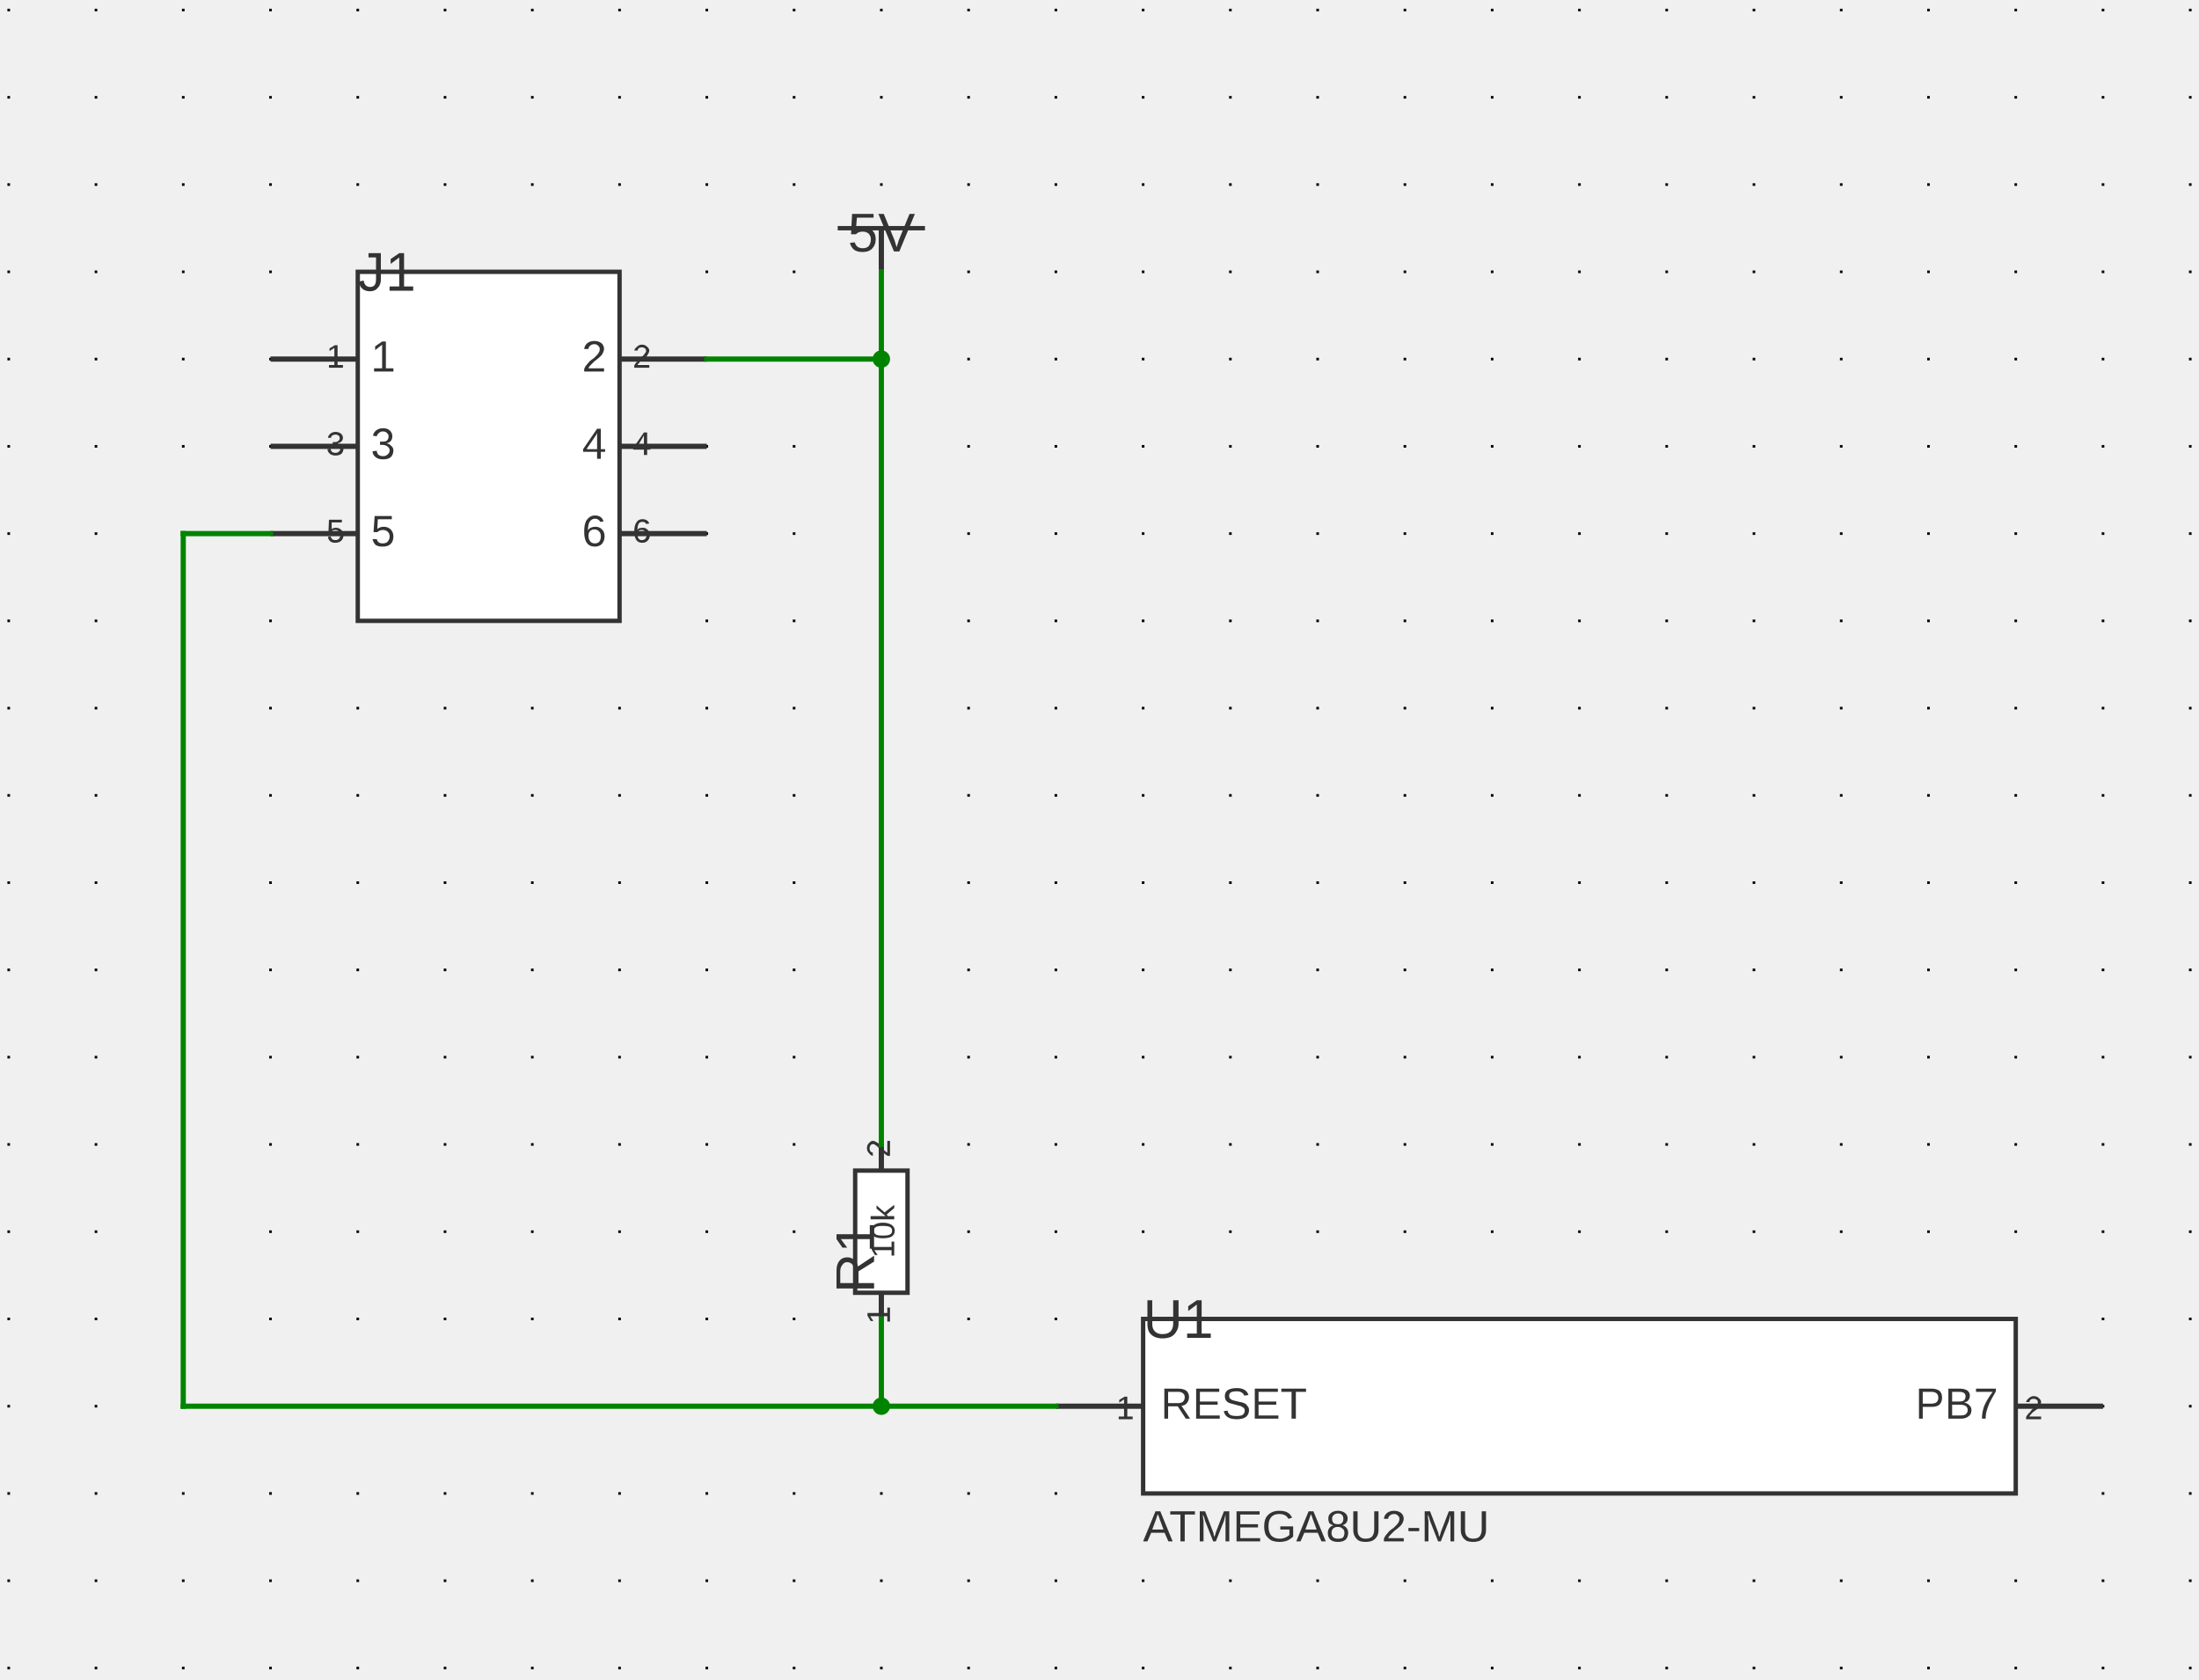
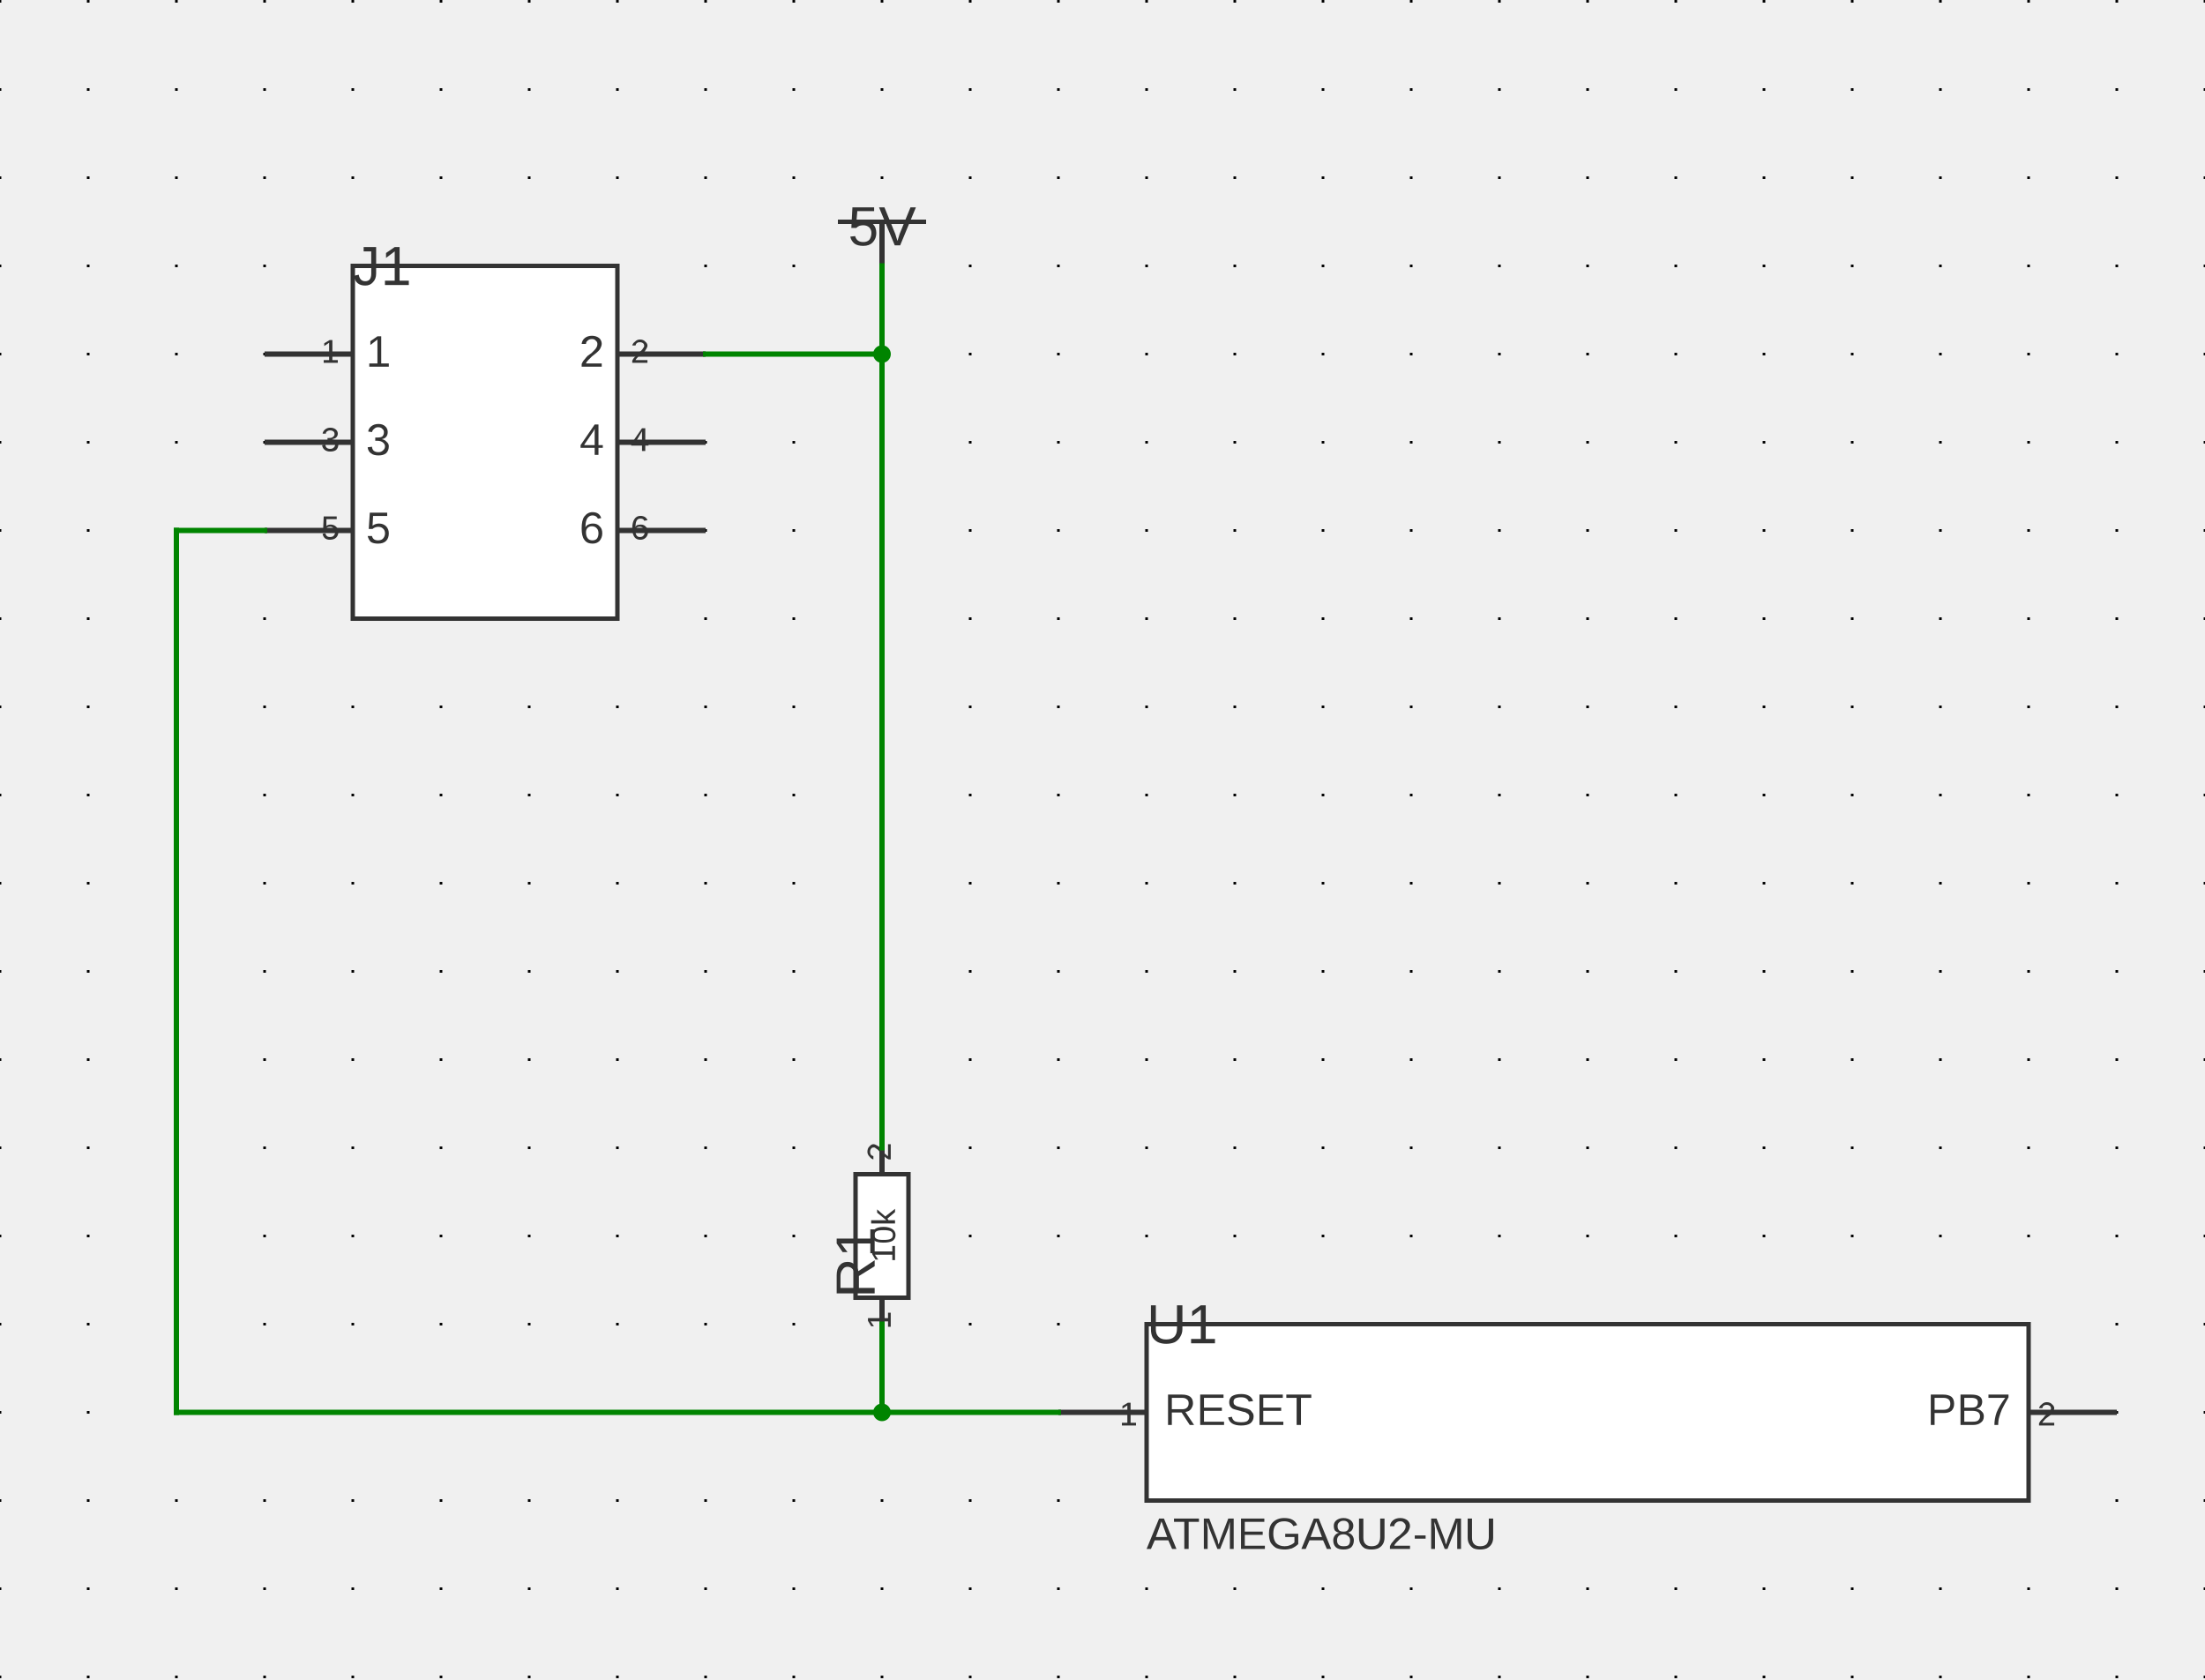
- <svg xmlns="http://www.w3.org/2000/svg" xmlns:ns1="http://svgjs.dev/svgjs" version="1.1" width="604.76" height="461.849" viewBox="-2.794 -2.832 64.008 48.882">
+ <svg xmlns="http://www.w3.org/2000/svg" xmlns:ns1="http://svgjs.dev/svgjs" version="1.1" width="599.96" height="457.05" viewBox="-2.54 -2.578 63.5 48.374">
  <g transform="matrix(1,0,0,1,0,0)">
    <path d="M -2.54 -2.578 L -2.54 45.796 M 0 -2.578 L 0 45.796 M 2.54 -2.578 L 2.54 45.796 M 5.08 -2.578 L 5.08 45.796 M 7.62 -2.578 L 7.62 45.796 M 10.16 -2.578 L 10.16 45.796 M 12.7 -2.578 L 12.7 45.796 M 15.24 -2.578 L 15.24 45.796 M 17.78 -2.578 L 17.78 45.796 M 20.32 -2.578 L 20.32 45.796 M 22.86 -2.578 L 22.86 45.796 M 25.4 -2.578 L 25.4 45.796 M 27.94 -2.578 L 27.94 45.796 M 30.48 -2.578 L 30.48 45.796 M 33.02 -2.578 L 33.02 45.796 M 35.56 -2.578 L 35.56 45.796 M 38.1 -2.578 L 38.1 45.796 M 40.64 -2.578 L 40.64 45.796 M 43.18 -2.578 L 43.18 45.796 M 45.72 -2.578 L 45.72 45.796 M 48.26 -2.578 L 48.26 45.796 M 50.8 -2.578 L 50.8 45.796 M 53.34 -2.578 L 53.34 45.796 M 55.88 -2.578 L 55.88 45.796 M 58.42 -2.578 L 58.42 45.796 M 60.96 -2.578 L 60.96 45.796" stroke-dasharray="0.076,2.464" stroke-width="0.076" stroke="#000000" />
  </g>
  <g transform="matrix(1,0,0,1,43.18,38.1)">
    <g>
      <path d="M -12.7 -2.54 L 12.7 -2.54 L 12.7 2.54 L -12.7 2.54 Z" stroke-width="0.127" stroke="#333333" fill="#ffffff" />
      <path d="M -15.24 0 L -12.7 0" stroke-width="0.152" stroke="#333333" />
      <path d="M 15.24 0 L 12.7 0" stroke-width="0.152" stroke="#333333" />
      <g transform="matrix(1,0,0,1,-12.192,0)">
        <text fill="#333333" font-family="Arial" font-size="1.28" text-anchor="start" dominant-baseline="middle" font-weight="regular" transform="matrix(1,0,0,1,0,0)" ns1:data="{&quot;leading&quot;:&quot;1.3&quot;}">
          <tspan dy="0" x="0" ns1:data="{&quot;newLined&quot;:true}">RESET</tspan>
        </text>
      </g>
      <g transform="matrix(1,0,0,1,-12.954,-0.254)">
        <text fill="#333333" font-family="Arial" font-size="0.96" text-anchor="end" dominant-baseline="text-top" font-weight="regular" transform="matrix(1,0,0,1,0,0)" ns1:data="{&quot;leading&quot;:&quot;1.3&quot;}">
          <tspan dy="0" x="0" ns1:data="{&quot;newLined&quot;:true}">1</tspan>
        </text>
      </g>
      <g transform="matrix(1,0,0,1,12.192,0)">
        <text fill="#333333" font-family="Arial" font-size="1.28" text-anchor="end" dominant-baseline="middle" font-weight="regular" transform="matrix(1,0,0,1,0,0)" ns1:data="{&quot;leading&quot;:&quot;1.3&quot;}">
          <tspan dy="0" x="0" ns1:data="{&quot;newLined&quot;:true}">PB7</tspan>
        </text>
      </g>
      <g transform="matrix(1,0,0,1,12.954,-0.254)">
        <text fill="#333333" font-family="Arial" font-size="0.96" text-anchor="start" dominant-baseline="text-top" font-weight="regular" transform="matrix(1,0,0,1,0,0)" ns1:data="{&quot;leading&quot;:&quot;1.3&quot;}">
          <tspan dy="0" x="0" ns1:data="{&quot;newLined&quot;:true}">2</tspan>
        </text>
      </g>
      <g transform="matrix(1,0,0,1,-12.7,-3.048)">
        <text fill="#333333" font-family="Arial" font-size="1.6" text-anchor="start" dominant-baseline="text-top" font-weight="regular" transform="matrix(1,0,0,1,0,0)" ns1:data="{&quot;leading&quot;:&quot;1.3&quot;}">
          <tspan dy="0" x="0" ns1:data="{&quot;newLined&quot;:true}">U1</tspan>
        </text>
      </g>
      <g transform="matrix(1,0,0,1,-12.7,3.048)">
        <text fill="#333333" font-family="Arial" font-size="1.28" text-anchor="start" dominant-baseline="hanging" font-weight="regular" transform="matrix(1,0,0,1,0,0)" ns1:data="{&quot;leading&quot;:&quot;1.3&quot;}">
          <tspan dy="0" x="0" ns1:data="{&quot;newLined&quot;:true}">ATMEGA8U2-MU</tspan>
        </text>
      </g>
    </g>
  </g>
  <g transform="matrix(1,0,0,1,11.43,10.16)">
    <g>
      <path d="M -3.81 -5.08 L 3.81 -5.08 L 3.81 5.08 L -3.81 5.08 Z" stroke-width="0.127" stroke="#333333" fill="#ffffff" />
      <path d="M -0.254 -2.54 A 1.016 1.016 0 1 1 -0.254 -2.54  Z" stroke-width="0.127" stroke="#333333" fill="#ffffff" />
      <path d="M -0.254 0 A 1.016 1.016 0 1 1 -0.254 -0  Z" stroke-width="0.127" stroke="#333333" fill="#ffffff" />
      <path d="M -0.254 2.54 A 1.016 1.016 0 1 1 -0.254 2.54  Z" stroke-width="0.127" stroke="#333333" fill="#ffffff" />
      <path d="M 2.286 -2.54 A 1.016 1.016 0 1 1 2.286 -2.54  Z" stroke-width="0.127" stroke="#333333" fill="#ffffff" />
      <path d="M 2.286 0 A 1.016 1.016 0 1 1 2.286 -0  Z" stroke-width="0.127" stroke="#333333" fill="#ffffff" />
      <path d="M 2.286 2.54 A 1.016 1.016 0 1 1 2.286 2.54  Z" stroke-width="0.127" stroke="#333333" fill="#ffffff" />
      <path d="M -6.35 -2.54 L -3.81 -2.54" stroke-width="0.152" stroke="#333333" />
      <path d="M -6.35 0 L -3.81 0" stroke-width="0.152" stroke="#333333" />
      <path d="M -6.35 2.54 L -3.81 2.54" stroke-width="0.152" stroke="#333333" />
      <path d="M 6.35 -2.54 L 3.81 -2.54" stroke-width="0.152" stroke="#333333" />
      <path d="M 6.35 0 L 3.81 0" stroke-width="0.152" stroke="#333333" />
      <path d="M 6.35 2.54 L 3.81 2.54" stroke-width="0.152" stroke="#333333" />
      <g transform="matrix(1,0,0,1,-3.429,-2.54)">
        <text fill="#333333" font-family="Arial" font-size="1.28" text-anchor="start" dominant-baseline="middle" font-weight="regular" transform="matrix(1,0,0,1,0,0)" ns1:data="{&quot;leading&quot;:&quot;1.3&quot;}">
          <tspan dy="0" x="0" ns1:data="{&quot;newLined&quot;:true}">1</tspan>
        </text>
      </g>
      <g transform="matrix(1,0,0,1,-4.191,-2.921)">
        <text fill="#333333" font-family="Arial" font-size="0.96" text-anchor="end" dominant-baseline="text-top" font-weight="regular" transform="matrix(1,0,0,1,0,0)" ns1:data="{&quot;leading&quot;:&quot;1.3&quot;}">
          <tspan dy="0" x="0" ns1:data="{&quot;newLined&quot;:true}">1</tspan>
        </text>
      </g>
      <g transform="matrix(1,0,0,1,-3.429,0)">
        <text fill="#333333" font-family="Arial" font-size="1.28" text-anchor="start" dominant-baseline="middle" font-weight="regular" transform="matrix(1,0,0,1,0,0)" ns1:data="{&quot;leading&quot;:&quot;1.3&quot;}">
          <tspan dy="0" x="0" ns1:data="{&quot;newLined&quot;:true}">3</tspan>
        </text>
      </g>
      <g transform="matrix(1,0,0,1,-4.191,-0.381)">
        <text fill="#333333" font-family="Arial" font-size="0.96" text-anchor="end" dominant-baseline="text-top" font-weight="regular" transform="matrix(1,0,0,1,0,0)" ns1:data="{&quot;leading&quot;:&quot;1.3&quot;}">
          <tspan dy="0" x="0" ns1:data="{&quot;newLined&quot;:true}">3</tspan>
        </text>
      </g>
      <g transform="matrix(1,0,0,1,-3.429,2.54)">
        <text fill="#333333" font-family="Arial" font-size="1.28" text-anchor="start" dominant-baseline="middle" font-weight="regular" transform="matrix(1,0,0,1,0,0)" ns1:data="{&quot;leading&quot;:&quot;1.3&quot;}">
          <tspan dy="0" x="0" ns1:data="{&quot;newLined&quot;:true}">5</tspan>
        </text>
      </g>
      <g transform="matrix(1,0,0,1,-4.191,2.159)">
        <text fill="#333333" font-family="Arial" font-size="0.96" text-anchor="end" dominant-baseline="text-top" font-weight="regular" transform="matrix(1,0,0,1,0,0)" ns1:data="{&quot;leading&quot;:&quot;1.3&quot;}">
          <tspan dy="0" x="0" ns1:data="{&quot;newLined&quot;:true}">5</tspan>
        </text>
      </g>
      <g transform="matrix(1,0,0,1,3.429,-2.54)">
        <text fill="#333333" font-family="Arial" font-size="1.28" text-anchor="end" dominant-baseline="middle" font-weight="regular" transform="matrix(1,0,0,1,0,0)" ns1:data="{&quot;leading&quot;:&quot;1.3&quot;}">
          <tspan dy="0" x="0" ns1:data="{&quot;newLined&quot;:true}">2</tspan>
        </text>
      </g>
      <g transform="matrix(1,0,0,1,4.191,-2.921)">
        <text fill="#333333" font-family="Arial" font-size="0.96" text-anchor="start" dominant-baseline="text-top" font-weight="regular" transform="matrix(1,0,0,1,0,0)" ns1:data="{&quot;leading&quot;:&quot;1.3&quot;}">
          <tspan dy="0" x="0" ns1:data="{&quot;newLined&quot;:true}">2</tspan>
        </text>
      </g>
      <g transform="matrix(1,0,0,1,3.429,0)">
        <text fill="#333333" font-family="Arial" font-size="1.28" text-anchor="end" dominant-baseline="middle" font-weight="regular" transform="matrix(1,0,0,1,0,0)" ns1:data="{&quot;leading&quot;:&quot;1.3&quot;}">
          <tspan dy="0" x="0" ns1:data="{&quot;newLined&quot;:true}">4</tspan>
        </text>
      </g>
      <g transform="matrix(1,0,0,1,4.191,-0.381)">
        <text fill="#333333" font-family="Arial" font-size="0.96" text-anchor="start" dominant-baseline="text-top" font-weight="regular" transform="matrix(1,0,0,1,0,0)" ns1:data="{&quot;leading&quot;:&quot;1.3&quot;}">
          <tspan dy="0" x="0" ns1:data="{&quot;newLined&quot;:true}">4</tspan>
        </text>
      </g>
      <g transform="matrix(1,0,0,1,3.429,2.54)">
        <text fill="#333333" font-family="Arial" font-size="1.28" text-anchor="end" dominant-baseline="middle" font-weight="regular" transform="matrix(1,0,0,1,0,0)" ns1:data="{&quot;leading&quot;:&quot;1.3&quot;}">
          <tspan dy="0" x="0" ns1:data="{&quot;newLined&quot;:true}">6</tspan>
        </text>
      </g>
      <g transform="matrix(1,0,0,1,4.191,2.159)">
        <text fill="#333333" font-family="Arial" font-size="0.96" text-anchor="start" dominant-baseline="text-top" font-weight="regular" transform="matrix(1,0,0,1,0,0)" ns1:data="{&quot;leading&quot;:&quot;1.3&quot;}">
          <tspan dy="0" x="0" ns1:data="{&quot;newLined&quot;:true}">6</tspan>
        </text>
      </g>
      <g transform="matrix(1,0,0,1,-3.81,-5.588)">
        <text fill="#333333" font-family="Arial" font-size="1.6" text-anchor="start" dominant-baseline="text-top" font-weight="regular" transform="matrix(1,0,0,1,0,0)" ns1:data="{&quot;leading&quot;:&quot;1.3&quot;}">
          <tspan dy="0" x="0" ns1:data="{&quot;newLined&quot;:true}">J1</tspan>
        </text>
      </g>
    </g>
  </g>
  <g transform="matrix(1,0,0,1,22.86,33.02)">
    <g>
      <path d="M -0.762 1.778 L -0.762 -1.778 L 0.762 -1.778 L 0.762 1.778 Z" stroke-width="0.127" stroke="#333333" fill="#ffffff" />
      <path d="M 0 2.54 L 0 1.778" stroke-width="0.152" stroke="#333333" />
      <path d="M 0 -2.54 L 0 -1.778" stroke-width="0.152" stroke="#333333" />
      <g transform="matrix(0,-1,1,0,-0.381,2.159)">
        <text fill="#333333" font-family="Arial" font-size="0.96" text-anchor="end" dominant-baseline="text-top" font-weight="regular" transform="matrix(1,0,0,1,0,0)" ns1:data="{&quot;leading&quot;:&quot;1.3&quot;}">
          <tspan dy="0" x="0" ns1:data="{&quot;newLined&quot;:true}">1</tspan>
        </text>
      </g>
      <g transform="matrix(0,-1,1,0,-0.381,-2.159)">
        <text fill="#333333" font-family="Arial" font-size="0.96" text-anchor="start" dominant-baseline="text-top" font-weight="regular" transform="matrix(1,0,0,1,0,0)" ns1:data="{&quot;leading&quot;:&quot;1.3&quot;}">
          <tspan dy="0" x="0" ns1:data="{&quot;newLined&quot;:true}">2</tspan>
        </text>
      </g>
      <g transform="matrix(0,-1,1,0,-1.27,1.778)">
        <text fill="#333333" font-family="Arial" font-size="1.6" text-anchor="start" dominant-baseline="text-top" font-weight="regular" transform="matrix(1,0,0,1,0,0)" ns1:data="{&quot;leading&quot;:&quot;1.3&quot;}">
          <tspan dy="0" x="0" ns1:data="{&quot;newLined&quot;:true}">R1</tspan>
        </text>
      </g>
      <g transform="matrix(0,-1,1,0,0.1016,0)">
        <text fill="#333333" font-family="Arial" font-size="0.96" text-anchor="middle" dominant-baseline="middle" font-weight="regular" transform="matrix(1,0,0,1,0,0)" ns1:data="{&quot;leading&quot;:&quot;1.3&quot;}">
          <tspan dy="0" x="0" ns1:data="{&quot;newLined&quot;:true}">10k</tspan>
        </text>
      </g>
    </g>
  </g>
  <g transform="matrix(1,0,0,1,22.86,30.48)">
    <g>
      <path d="M 0 0 L 0 0" stroke-width="0.152" />
    </g>
  </g>
  <g transform="matrix(1,0,0,1,22.86,3.81)">
    <g>
      <path d="M -1.27 0 L 1.27 0" stroke-width="0.127" stroke="#333333" fill="none" />
      <path d="M 0 1.27 L 0 0" stroke-width="0.152" stroke="#333333" />
      <g transform="matrix(1,0,0,1,0,-0.381)">
        <text fill="#333333" font-family="Arial" font-size="1.6" text-anchor="middle" dominant-baseline="text-top" font-weight="regular" transform="matrix(1,0,0,1,0,0)" ns1:data="{&quot;leading&quot;:&quot;1.3&quot;}">
          <tspan dy="0" x="0" ns1:data="{&quot;newLined&quot;:true}">5V</tspan>
        </text>
      </g>
    </g>
  </g>
  <g>
    <line x1="27.94" y1="38.1" x2="22.86" y2="38.1" stroke-linecap="square" stroke-width="0.152" stroke="#008400" fill="none" />
    <line x1="22.86" y1="38.1" x2="2.54" y2="38.1" stroke-linecap="square" stroke-width="0.152" stroke="#008400" fill="none" />
    <line x1="2.54" y1="38.1" x2="2.54" y2="12.7" stroke-linecap="square" stroke-width="0.152" stroke="#008400" fill="none" />
    <line x1="2.54" y1="12.7" x2="5.08" y2="12.7" stroke-linecap="square" stroke-width="0.152" stroke="#008400" fill="none" />
    <line x1="22.86" y1="38.1" x2="22.86" y2="35.56" stroke-linecap="square" stroke-width="0.152" stroke="#008400" fill="none" />
    <circle r="0.254" cx="0.254" cy="0.254" transform="matrix(1,0,0,1,22.606,37.846)" fill="rgba(0, 132, 0)" stroke="none" />
    <line x1="22.86" y1="5.08" x2="22.86" y2="7.62" stroke-linecap="square" stroke-width="0.152" stroke="#008400" fill="none" />
    <line x1="22.86" y1="7.62" x2="17.78" y2="7.62" stroke-linecap="square" stroke-width="0.152" stroke="#008400" fill="none" />
    <line x1="22.86" y1="7.62" x2="22.86" y2="30.48" stroke-linecap="square" stroke-width="0.152" stroke="#008400" fill="none" />
    <circle r="0.254" cx="0.254" cy="0.254" transform="matrix(1,0,0,1,22.606,7.366)" fill="rgba(0, 132, 0)" stroke="none" />
  </g>
  <g />
</svg>
